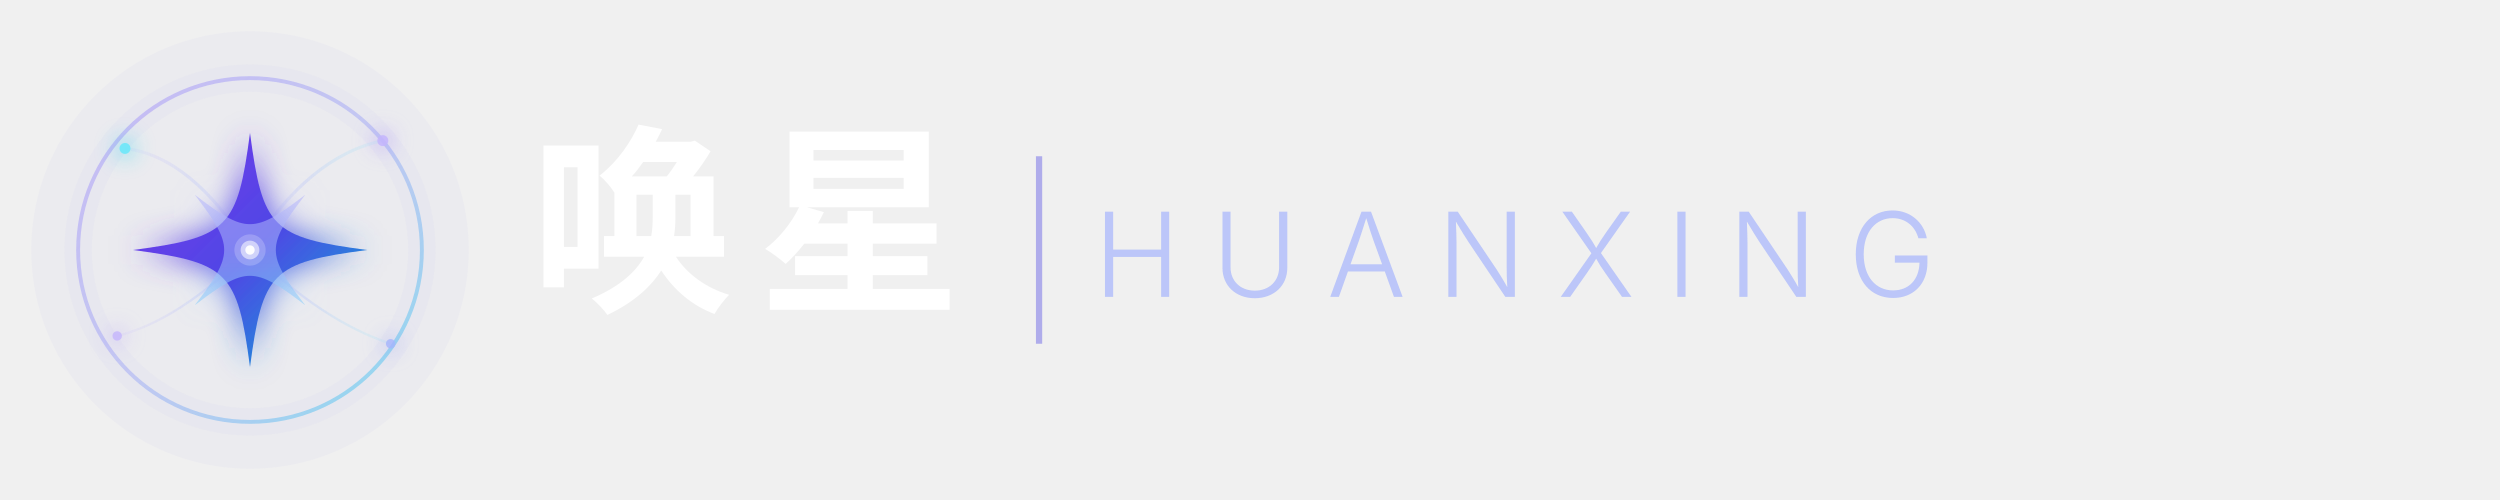
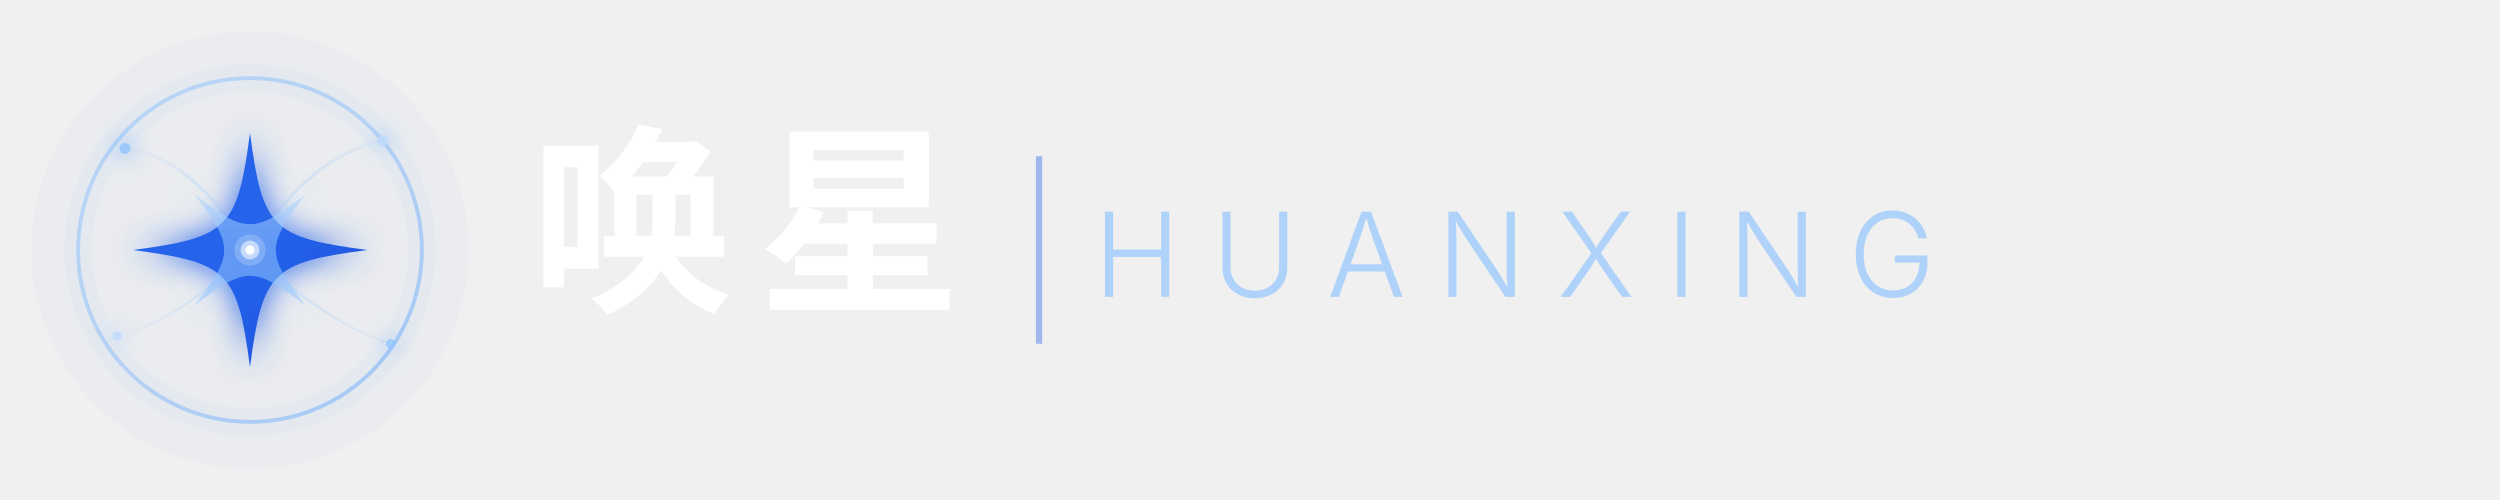
<svg xmlns="http://www.w3.org/2000/svg" viewBox="0 0 320 64" width="320" height="64">
  <defs>
    <linearGradient id="starGrad" x1="0%" y1="0%" x2="100%" y2="100%">
-       <stop offset="0%" stop-color="#7C3AED" />
-       <stop offset="50%" stop-color="#4F46E5" />
-       <stop offset="100%" stop-color="#06B6D4" />
+       <stop offset="0%" stop-color="#2563EB" />
+       <stop offset="50%" stop-color="#2563EB" />
+       <stop offset="100%" stop-color="#1D4ED8" />
    </linearGradient>
    <linearGradient id="starInner" x1="0%" y1="0%" x2="100%" y2="100%">
-       <stop offset="0%" stop-color="#C4B5FD" />
-       <stop offset="50%" stop-color="#A5B4FC" />
-       <stop offset="100%" stop-color="#67E8F9" />
+       <stop offset="0%" stop-color="#BFDBFE" />
+       <stop offset="50%" stop-color="#93C5FD" />
+       <stop offset="100%" stop-color="#93C5FD" />
    </linearGradient>
    <linearGradient id="ringGrad" x1="0%" y1="0%" x2="100%" y2="100%">
-       <stop offset="0%" stop-color="#A78BFA" stop-opacity="0.5" />
-       <stop offset="50%" stop-color="#818CF8" stop-opacity="0.35" />
-       <stop offset="100%" stop-color="#22D3EE" stop-opacity="0.5" />
+       <stop offset="0%" stop-color="#93C5FD" stop-opacity="0.5" />
+       <stop offset="50%" stop-color="#60A5FA" stop-opacity="0.35" />
+       <stop offset="100%" stop-color="#60A5FA" stop-opacity="0.5" />
    </linearGradient>
    <linearGradient id="lineGrad1" x1="0%" y1="0%" x2="100%" y2="0%">
-       <stop offset="0%" stop-color="#A5B4FC" stop-opacity="0" />
-       <stop offset="40%" stop-color="#A5B4FC" stop-opacity="0.25" />
-       <stop offset="100%" stop-color="#67E8F9" stop-opacity="0.1" />
+       <stop offset="0%" stop-color="#93C5FD" stop-opacity="0" />
+       <stop offset="40%" stop-color="#93C5FD" stop-opacity="0.25" />
+       <stop offset="100%" stop-color="#93C5FD" stop-opacity="0.1" />
    </linearGradient>
    <linearGradient id="lineGrad2" x1="0%" y1="0%" x2="100%" y2="0%">
-       <stop offset="0%" stop-color="#C4B5FD" stop-opacity="0.1" />
-       <stop offset="60%" stop-color="#A5B4FC" stop-opacity="0.25" />
-       <stop offset="100%" stop-color="#A5B4FC" stop-opacity="0" />
+       <stop offset="0%" stop-color="#BFDBFE" stop-opacity="0.1" />
+       <stop offset="60%" stop-color="#93C5FD" stop-opacity="0.25" />
+       <stop offset="100%" stop-color="#93C5FD" stop-opacity="0" />
    </linearGradient>
    <filter id="starGlow" x="-30%" y="-30%" width="160%" height="160%">
      <feGaussianBlur in="SourceGraphic" stdDeviation="2" result="blur" />
      <feMerge>
        <feMergeNode in="blur" />
        <feMergeNode in="SourceGraphic" />
      </feMerge>
    </filter>
    <filter id="nodeGlow" x="-100%" y="-100%" width="300%" height="300%">
      <feGaussianBlur in="SourceGraphic" stdDeviation="1.2" />
    </filter>
  </defs>
  <g transform="translate(32, 32)">
-     <circle r="28" fill="#4F46E5" opacity="0.03" />
-     <circle r="22" fill="none" stroke="#818CF8" stroke-width="3.5" stroke-opacity="0.04" />
+     <circle r="28" fill="#2563EB" opacity="0.03" />
+     <circle r="22" fill="none" stroke="#60A5FA" stroke-width="3.5" stroke-opacity="0.04" />
    <circle r="22" fill="none" stroke="url(#ringGrad)" stroke-width="0.5" />
    <path d="M0 0 Q 7.5 -12, 17 -14" fill="none" stroke="url(#lineGrad1)" stroke-width="0.4" />
    <path d="M0 0 Q -7.5 -12, -16 -13" fill="none" stroke="url(#lineGrad2)" stroke-width="0.4" />
    <path d="M0 0 Q 9 9, 18 12" fill="none" stroke="url(#lineGrad1)" stroke-width="0.3" />
    <path d="M0 0 Q -9 9, -17 11" fill="none" stroke="url(#lineGrad2)" stroke-width="0.3" />
    <g filter="url(#starGlow)">
      <path d="M0 -15 C1.6 -2.8, 2.8 -1.6, 15 0 C2.8 1.6, 1.6 2.8, 0 15 C-1.6 2.8, -2.8 1.6, -15 0 C-2.8 -1.6, -1.6 -2.8, 0 -15 Z" fill="url(#starGrad)" />
      <path d="M0 -10 C1.1 -1.8, 1.8 -1.1, 10 0 C1.8 1.1, 1.1 1.8, 0 10 C-1.1 1.8, -1.8 1.1, -10 0 C-1.8 -1.1, -1.1 -1.8, 0 -10 Z" fill="url(#starInner)" opacity="0.55" transform="rotate(45)" />
    </g>
    <circle r="2" fill="white" opacity="0.2" />
    <circle r="1.2" fill="white" opacity="0.55" />
    <circle r="0.6" fill="white" opacity="0.95" />
-     <circle cx="17" cy="-14" r="1.5" fill="#A78BFA" filter="url(#nodeGlow)" opacity="0.35" />
-     <circle cx="17" cy="-14" r="0.7" fill="#C4B5FD" opacity="0.85" />
-     <circle cx="-16" cy="-13" r="1.5" fill="#22D3EE" filter="url(#nodeGlow)" opacity="0.35" />
-     <circle cx="-16" cy="-13" r="0.7" fill="#67E8F9" opacity="0.85" />
-     <circle cx="18" cy="12" r="1.2" fill="#818CF8" filter="url(#nodeGlow)" opacity="0.3" />
-     <circle cx="18" cy="12" r="0.6" fill="#A5B4FC" opacity="0.8" />
-     <circle cx="-17" cy="11" r="1.2" fill="#A78BFA" filter="url(#nodeGlow)" opacity="0.3" />
-     <circle cx="-17" cy="11" r="0.6" fill="#C4B5FD" opacity="0.8" />
+     <circle cx="17" cy="-14" r="1.5" fill="#93C5FD" filter="url(#nodeGlow)" opacity="0.35" />
+     <circle cx="17" cy="-14" r="0.7" fill="#BFDBFE" opacity="0.85" />
+     <circle cx="-16" cy="-13" r="1.5" fill="#60A5FA" filter="url(#nodeGlow)" opacity="0.35" />
+     <circle cx="-16" cy="-13" r="0.7" fill="#93C5FD" opacity="0.85" />
+     <circle cx="18" cy="12" r="1.2" fill="#60A5FA" filter="url(#nodeGlow)" opacity="0.3" />
+     <circle cx="18" cy="12" r="0.6" fill="#93C5FD" opacity="0.8" />
+     <circle cx="-17" cy="11" r="1.2" fill="#93C5FD" filter="url(#nodeGlow)" opacity="0.3" />
+     <circle cx="-17" cy="11" r="0.6" fill="#BFDBFE" opacity="0.8" />
  </g>
  <text x="68" y="38" font-family="'Noto Sans SC', 'PingFang SC', 'Microsoft YaHei', sans-serif" font-weight="700" font-size="26" fill="white" letter-spacing="3">唤星</text>
-   <line x1="133" y1="20" x2="133" y2="44" stroke="#4F46E5" stroke-width="0.8" stroke-opacity="0.4" />
-   <text x="140" y="38" font-family="'Inter', 'Helvetica Neue', Arial, sans-serif" font-weight="300" font-size="15" fill="#A5B4FC" letter-spacing="4" opacity="0.7">HUANXING</text>
+   <line x1="133" y1="20" x2="133" y2="44" stroke="#2563EB" stroke-width="0.8" stroke-opacity="0.4" />
+   <text x="140" y="38" font-family="'Inter', 'Helvetica Neue', Arial, sans-serif" font-weight="300" font-size="15" fill="#93C5FD" letter-spacing="4" opacity="0.7">HUANXING</text>
</svg>
